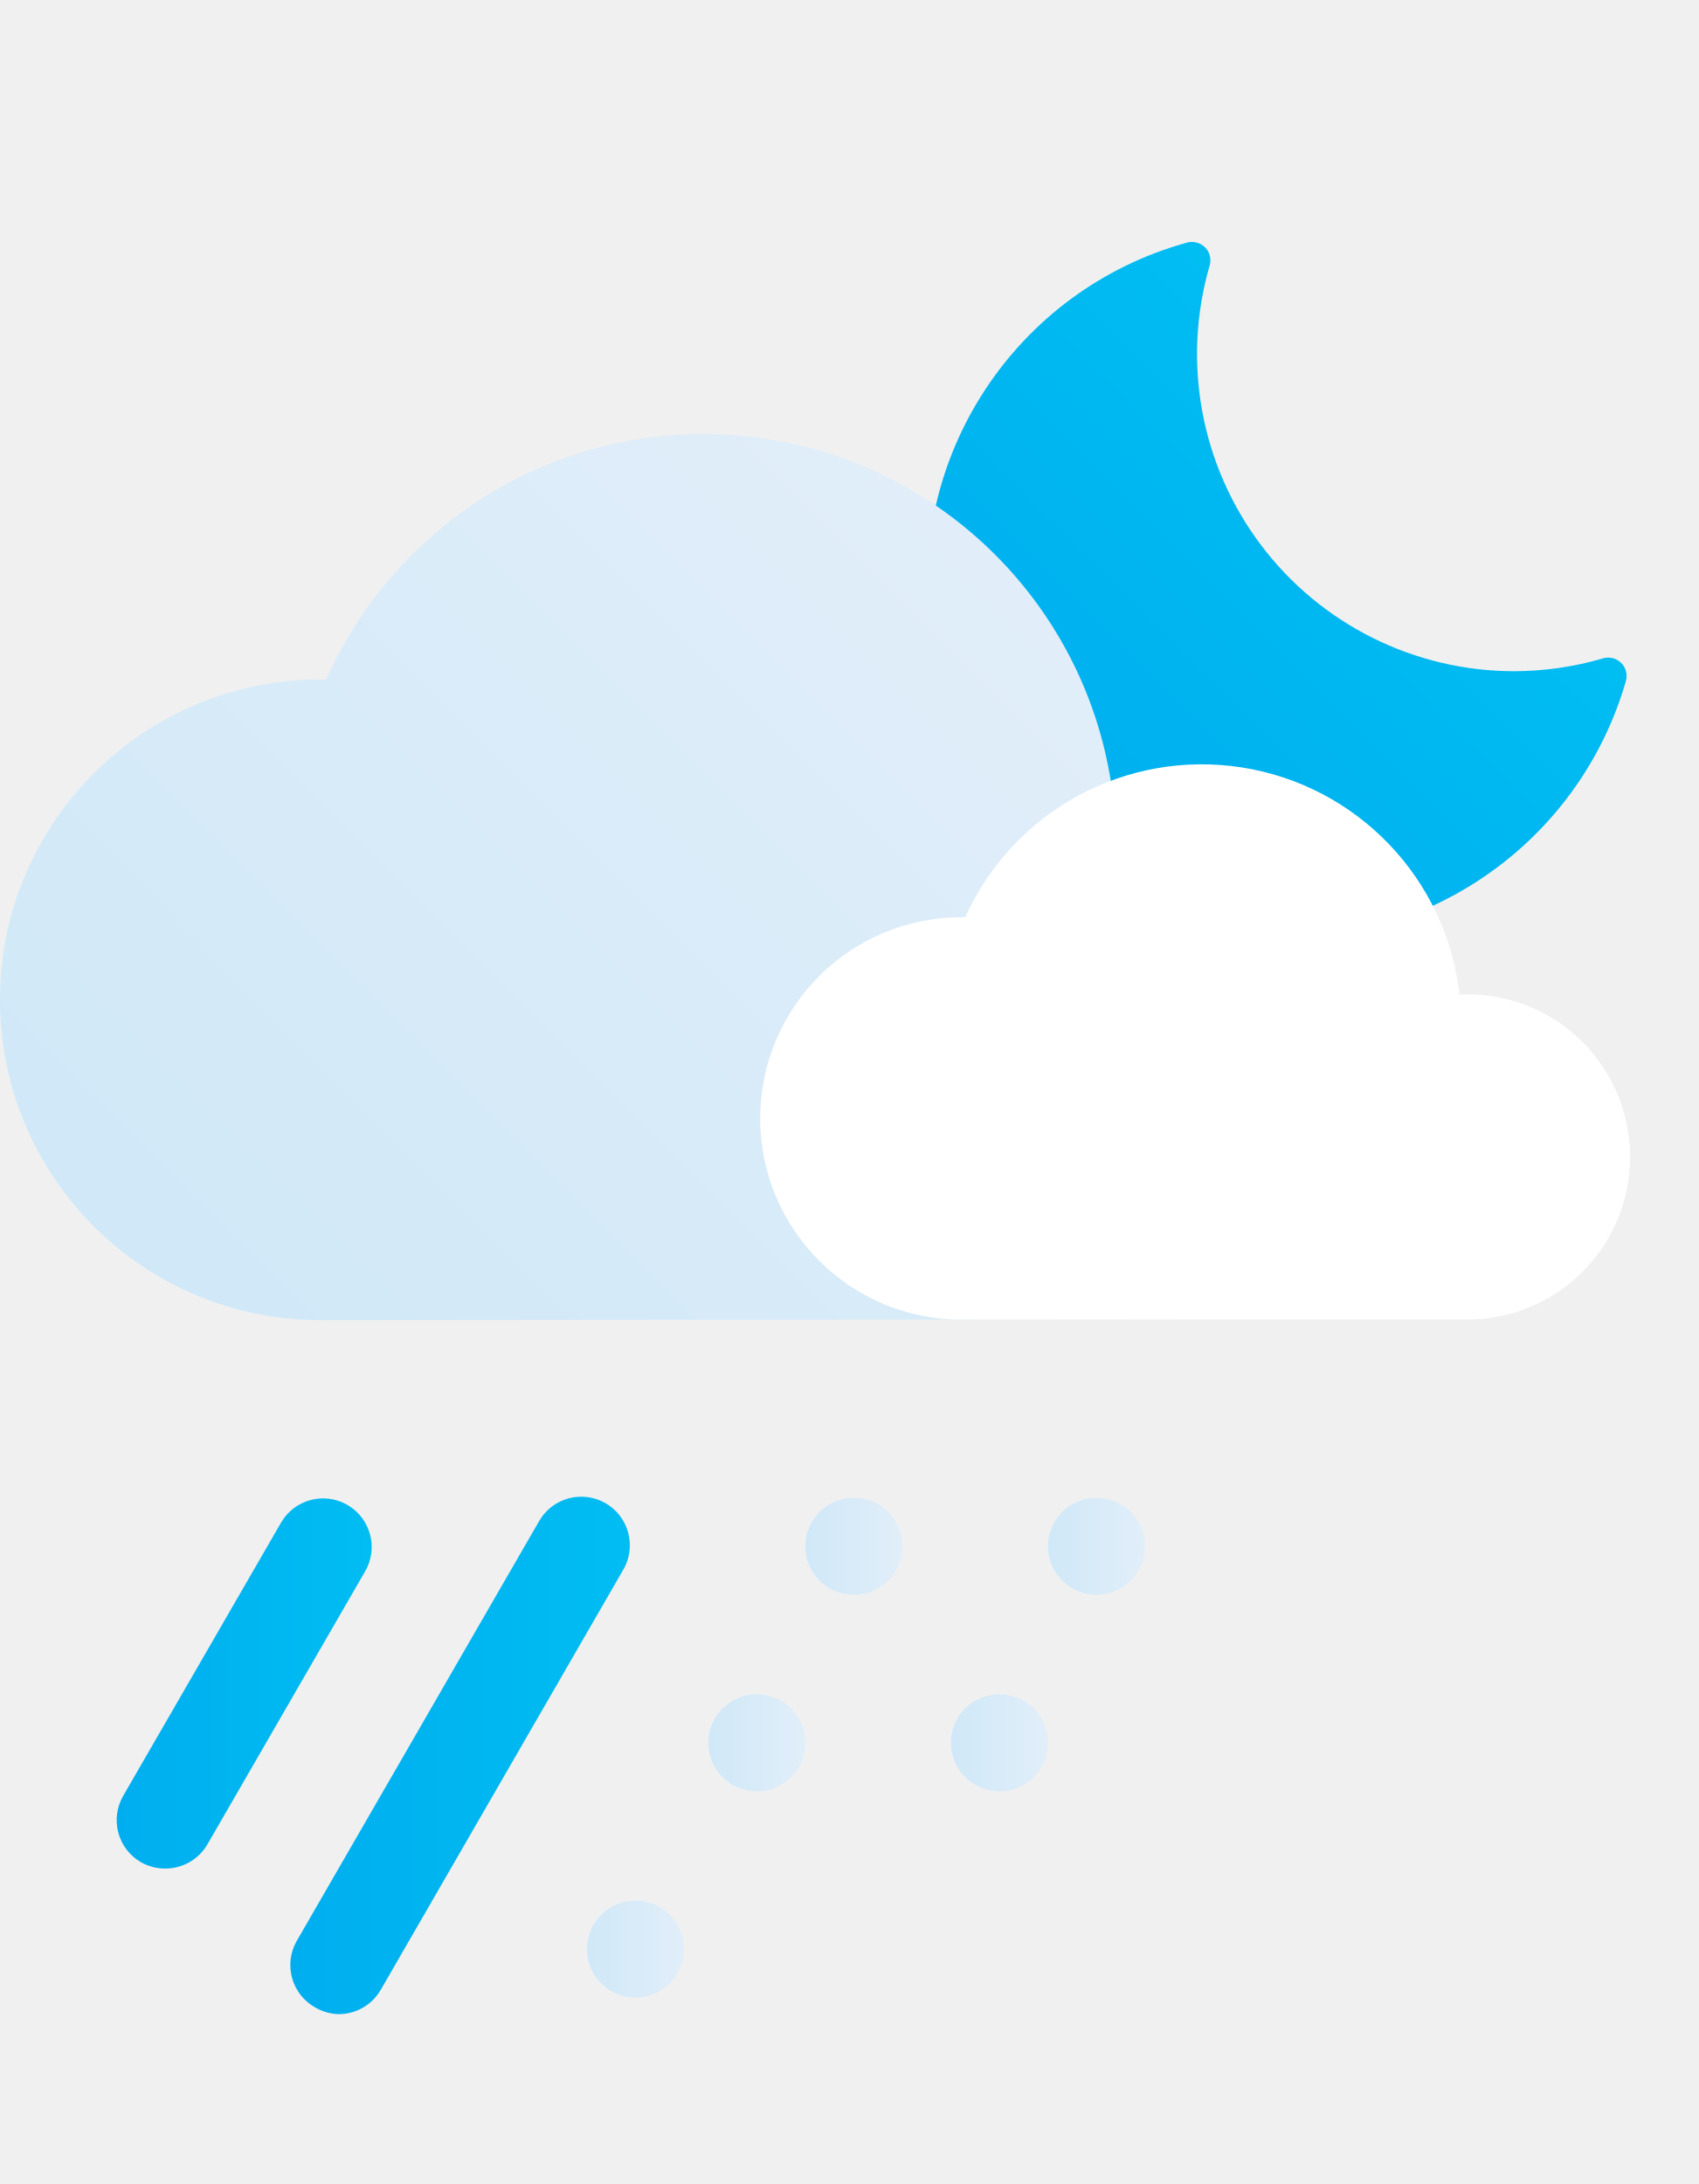
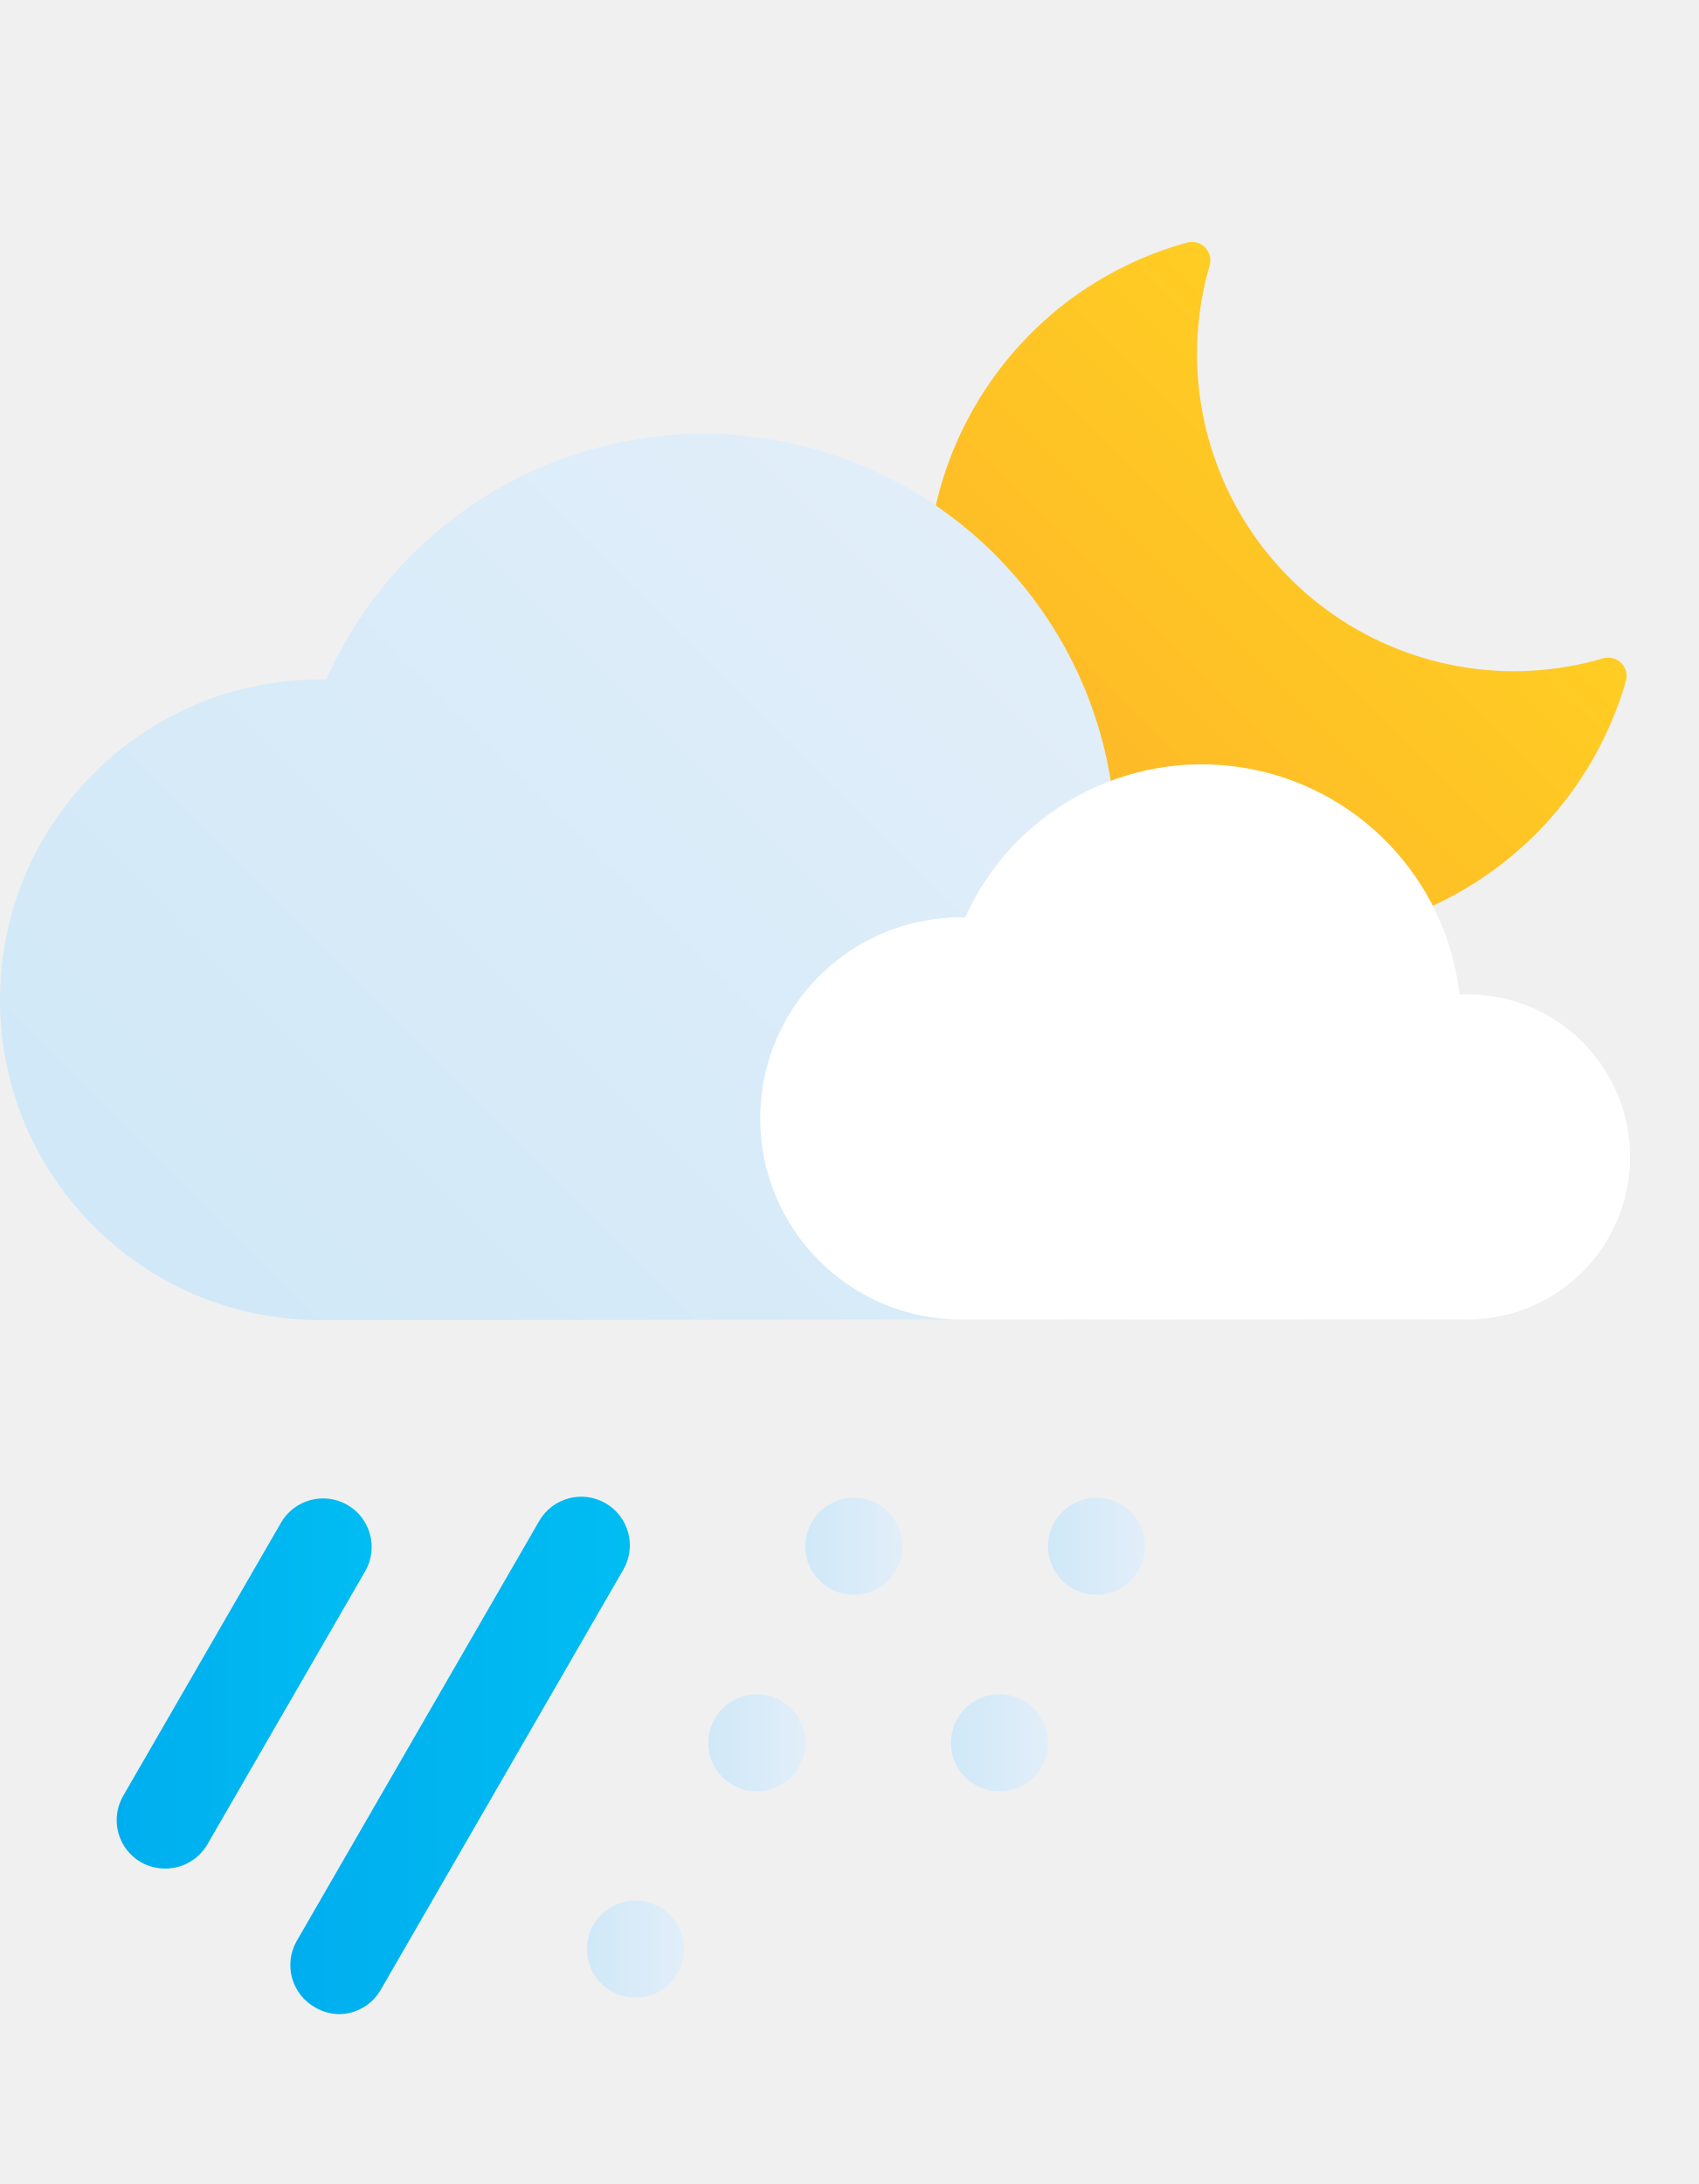
<svg xmlns="http://www.w3.org/2000/svg" xmlns:xlink="http://www.w3.org/1999/xlink" viewBox="0 -10 70 90">
  <defs>
-     <style>.cls-1{fill:url(#New_Gradient_Swatch_copy);}.cls-2{fill:url(#New_Gradient_Swatch_copy_2);}.cls-3{fill:#fff;}.cls-4{fill:url(#New_Gradient_Swatch_copy-2);}.cls-5{fill:url(#New_Gradient_Swatch_copy-3);}.cls-6{fill:url(#New_Gradient_Swatch_copy_2-2);}.cls-7{fill:url(#New_Gradient_Swatch_copy_2-3);}.cls-8{fill:url(#New_Gradient_Swatch_copy_2-4);}.cls-9{fill:url(#New_Gradient_Swatch_copy_2-5);}.cls-10{fill:url(#New_Gradient_Swatch_copy_2-6);}</style>
+     <style>.cls-1{fill:url(#New_Gradient_Swatch_moon);}.cls-2{fill:url(#New_Gradient_Swatch_copy_2);}.cls-3{fill:#fff;}.cls-4{fill:url(#New_Gradient_Swatch_copy-2);}.cls-5{fill:url(#New_Gradient_Swatch_copy-3);}.cls-6{fill:url(#New_Gradient_Swatch_copy_2-2);}.cls-7{fill:url(#New_Gradient_Swatch_copy_2-3);}.cls-8{fill:url(#New_Gradient_Swatch_copy_2-4);}.cls-9{fill:url(#New_Gradient_Swatch_copy_2-5);}.cls-10{fill:url(#New_Gradient_Swatch_copy_2-6);}</style>
    <linearGradient id="New_Gradient_Swatch_copy" x1="42.62" y1="24.38" x2="58.22" y2="8.78" gradientUnits="userSpaceOnUse">
      <stop offset="0" stop-color="#00aeef" />
      <stop offset="1" stop-color="#00bdf2" />
+     </linearGradient>
+     <linearGradient id="New_Gradient_Swatch_moon" x1="42.62" y1="24.38" x2="58.22" y2="8.78" gradientUnits="userSpaceOnUse">
+       <stop offset="0" stop-color="#fdb728" />
+       <stop offset="1" stop-color="#ffcd23" />
    </linearGradient>
    <linearGradient id="New_Gradient_Swatch_copy_2" x1="11.8" y1="48.44" x2="44.17" y2="16.08" gradientUnits="userSpaceOnUse">
      <stop offset="0" stop-color="#d0e8f8" />
      <stop offset="1" stop-color="#e1eef9" />
    </linearGradient>
    <linearGradient id="New_Gradient_Swatch_copy-2" x1="4.81" y1="59.34" x2="15.31" y2="59.34" xlink:href="#New_Gradient_Swatch_copy" />
    <linearGradient id="New_Gradient_Swatch_copy-3" x1="11.95" y1="62.38" x2="25.96" y2="62.38" xlink:href="#New_Gradient_Swatch_copy" />
    <linearGradient id="New_Gradient_Swatch_copy_2-2" x1="33.19" y1="53.72" x2="37.19" y2="53.72" xlink:href="#New_Gradient_Swatch_copy_2" />
    <linearGradient id="New_Gradient_Swatch_copy_2-3" x1="43.19" y1="53.72" x2="47.19" y2="53.72" xlink:href="#New_Gradient_Swatch_copy_2" />
    <linearGradient id="New_Gradient_Swatch_copy_2-4" x1="24.19" y1="70.32" x2="28.19" y2="70.32" xlink:href="#New_Gradient_Swatch_copy_2" />
    <linearGradient id="New_Gradient_Swatch_copy_2-5" x1="29.19" y1="61.82" x2="33.19" y2="61.82" xlink:href="#New_Gradient_Swatch_copy_2" />
    <linearGradient id="New_Gradient_Swatch_copy_2-6" x1="39.19" y1="61.82" x2="43.19" y2="61.82" xlink:href="#New_Gradient_Swatch_copy_2" />
  </defs>
  <g id="Слой_2" data-name="Слой 2">
    <g id="Icons">
      <g id="Sleet_Night" data-name="Sleet Night">
        <path class="cls-1" d="M52.94,28.67A14.6,14.6,0,0,1,48.91,0a.77.77,0,0,1,.75.19.76.76,0,0,1,.19.76A13.07,13.07,0,0,0,62.41,17.66,13.17,13.17,0,0,0,66,17.15a.76.76,0,0,1,1,.94A14.67,14.67,0,0,1,52.94,28.67Z" />
        <path class="cls-2" d="M46,44.37A10.67,10.67,0,1,0,46,23h-.11A17,17,0,0,0,13.45,18H13.2a13.2,13.2,0,0,0,0,26.4" />
        <path class="cls-3" d="M60.22,44.37a6.7,6.7,0,1,0,0-13.39h-.07A10.69,10.69,0,0,0,39.78,27.8h-.16a8.29,8.29,0,1,0,0,16.58" />
        <path class="cls-4" d="M6.81,67a2,2,0,0,1-1-.26A2,2,0,0,1,5.08,64l6.5-11.25a2,2,0,0,1,3.47,2L8.55,66A2,2,0,0,1,6.81,67Z" />
        <path class="cls-5" d="M14,73a2,2,0,0,1-1-.27A2,2,0,0,1,12.22,70l10-17.32a2,2,0,0,1,3.47,2L15.69,72A2,2,0,0,1,14,73Z" />
        <circle class="cls-6" cx="35.19" cy="53.72" r="2" />
        <circle class="cls-7" cx="45.19" cy="53.72" r="2" />
        <circle class="cls-8" cx="26.19" cy="70.32" r="2" />
        <circle class="cls-9" cx="31.19" cy="61.82" r="2" />
        <circle class="cls-10" cx="41.19" cy="61.82" r="2" />
      </g>
    </g>
  </g>
</svg>
